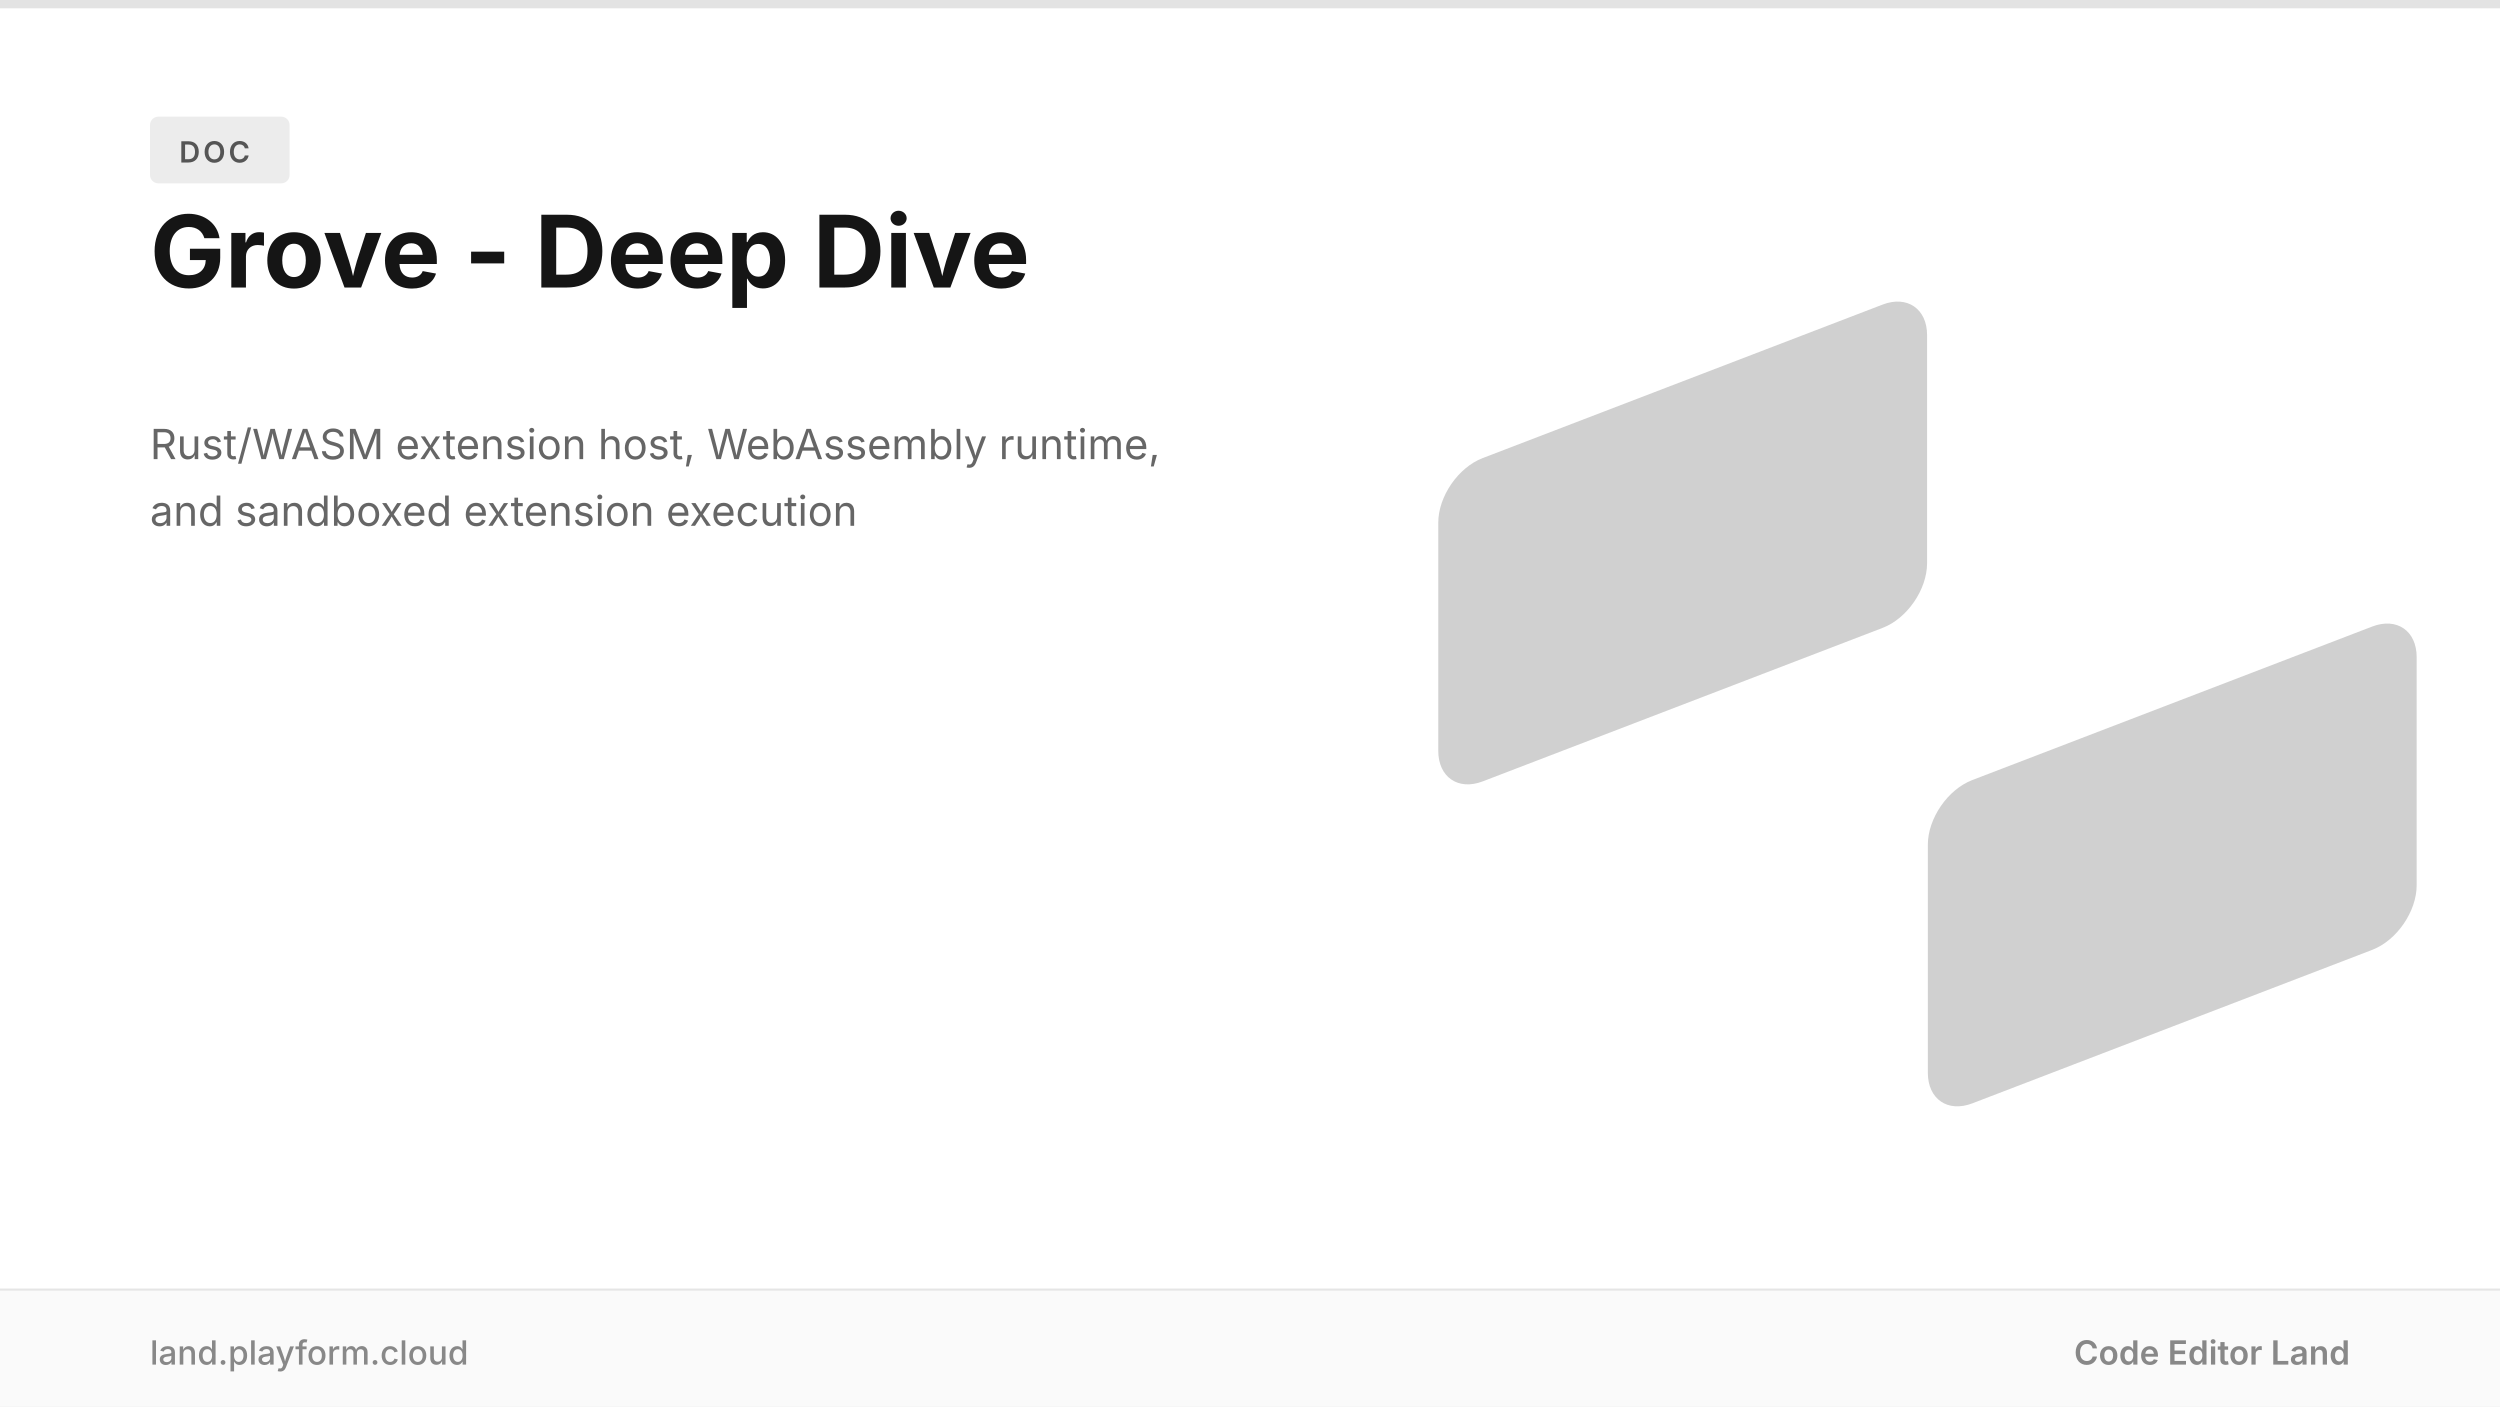
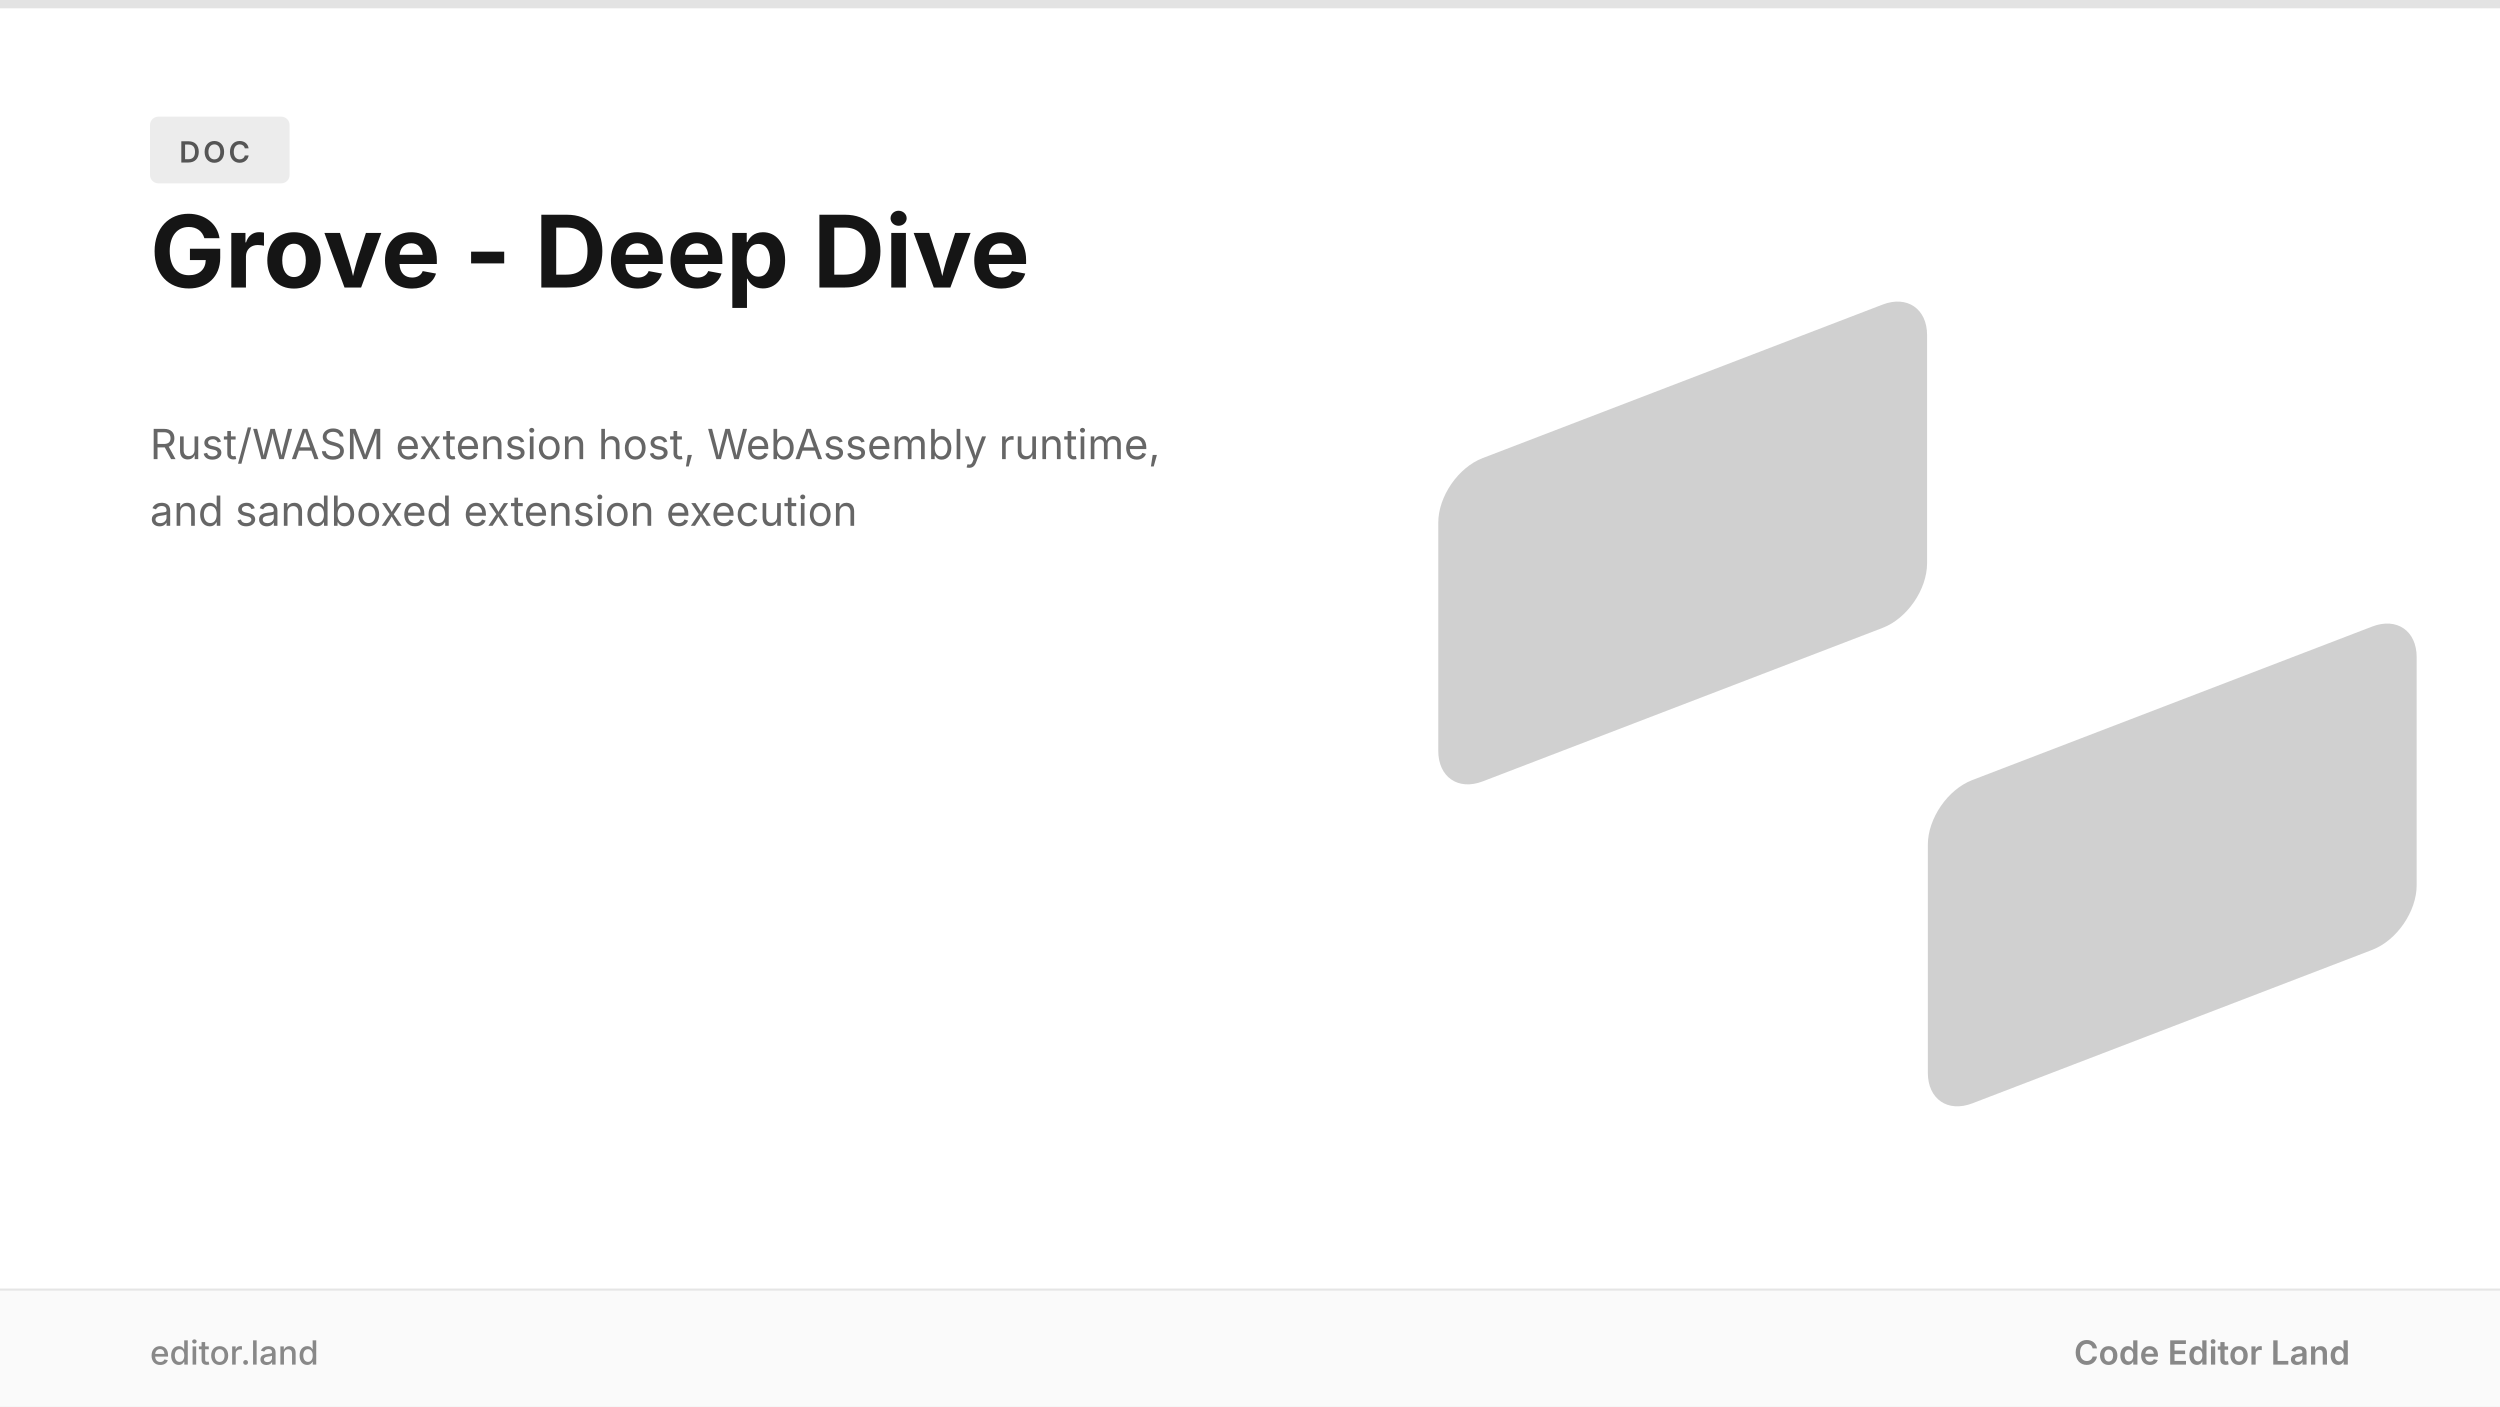
<svg xmlns="http://www.w3.org/2000/svg" width="1200" height="675" viewBox="0 0 1200 675">
  <path fill="#fff" d="M0 0h1200v675H0z" />
  <path fill="#151515" fill-opacity=".12" d="M0 0h1200v4H0z" />
  <rect width="1005.28" height="620.771" fill="#151515" fill-opacity=".2" rx="91.389" transform="matrix(-.2334 .08959 0 .25 925 138)" />
  <rect width="1005.28" height="620.771" fill="#151515" fill-opacity=".2" rx="91.389" transform="matrix(-.2334 .08959 0 .25 1160 292.55)" />
  <rect width="67" height="32" x="72" y="56" fill="#151515" fill-opacity=".08" rx="4" />
  <text x="86" y="78" fill="#555" font-family="system-ui, -apple-system, 'Segoe UI', sans-serif" font-size="14" font-weight="600" letter-spacing=".1em">DOC</text>
  <text x="72" y="138" fill="#151515" font-family="system-ui, -apple-system, 'Segoe UI', sans-serif" font-size="48" font-weight="700">Grove - Deep Dive</text>
  <text x="72" y="220.4" fill="#666" font-family="system-ui, -apple-system, 'Segoe UI', sans-serif" font-size="20" font-weight="400">Rust/WASM extension host, WebAssembly runtime,</text>
  <text x="72" y="252.4" fill="#666" font-family="system-ui, -apple-system, 'Segoe UI', sans-serif" font-size="20" font-weight="400">and sandboxed extension execution</text>
  <path fill="#fafafa" d="M0 619h1200v56H0z" />
  <path stroke="#e5e5e5" d="M0 619h1200" />
-   <text x="72" y="655" fill="#888" font-family="system-ui, -apple-system, 'Segoe UI', sans-serif" font-size="16" font-weight="500">land.playform.cloud</text>
+   <text x="72" y="655" fill="#888" font-family="system-ui, -apple-system, 'Segoe UI', sans-serif" font-size="16" font-weight="500">editor.land</text>
  <text x="1128" y="655" fill="#888" font-family="system-ui, -apple-system, 'Segoe UI', sans-serif" font-size="16" font-weight="600" text-anchor="end">Code Editor Land</text>
</svg>
